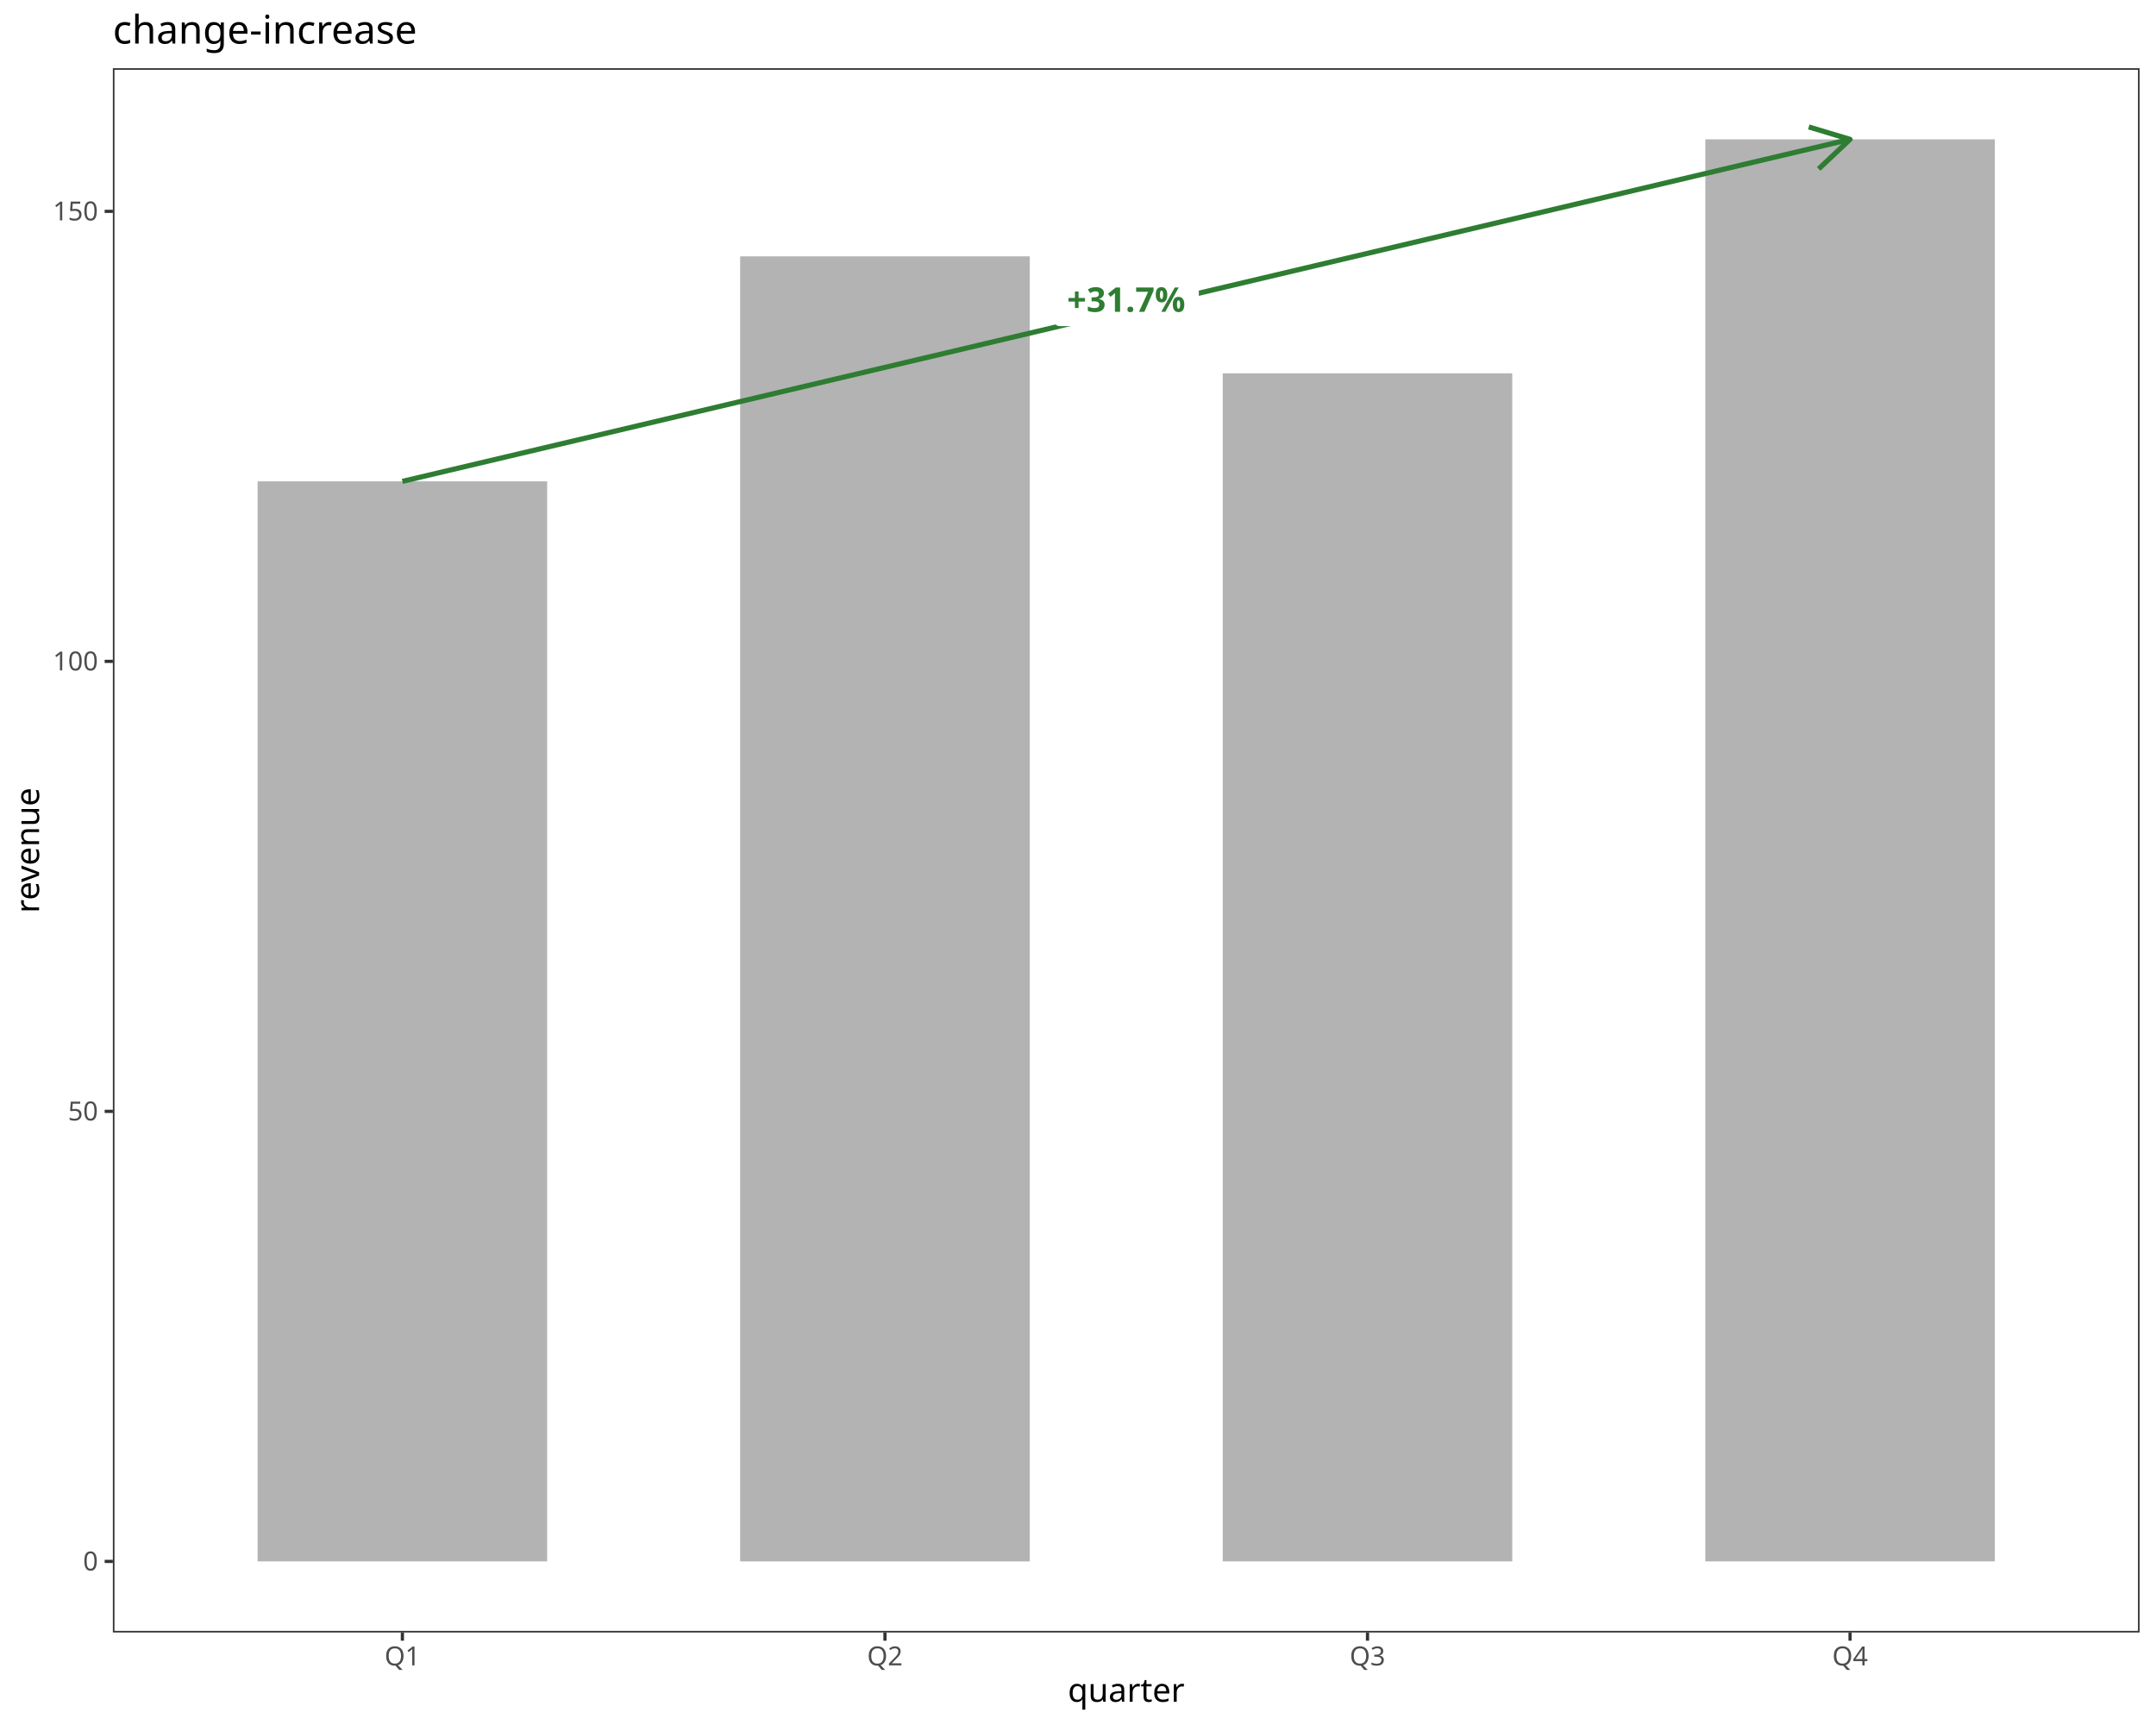
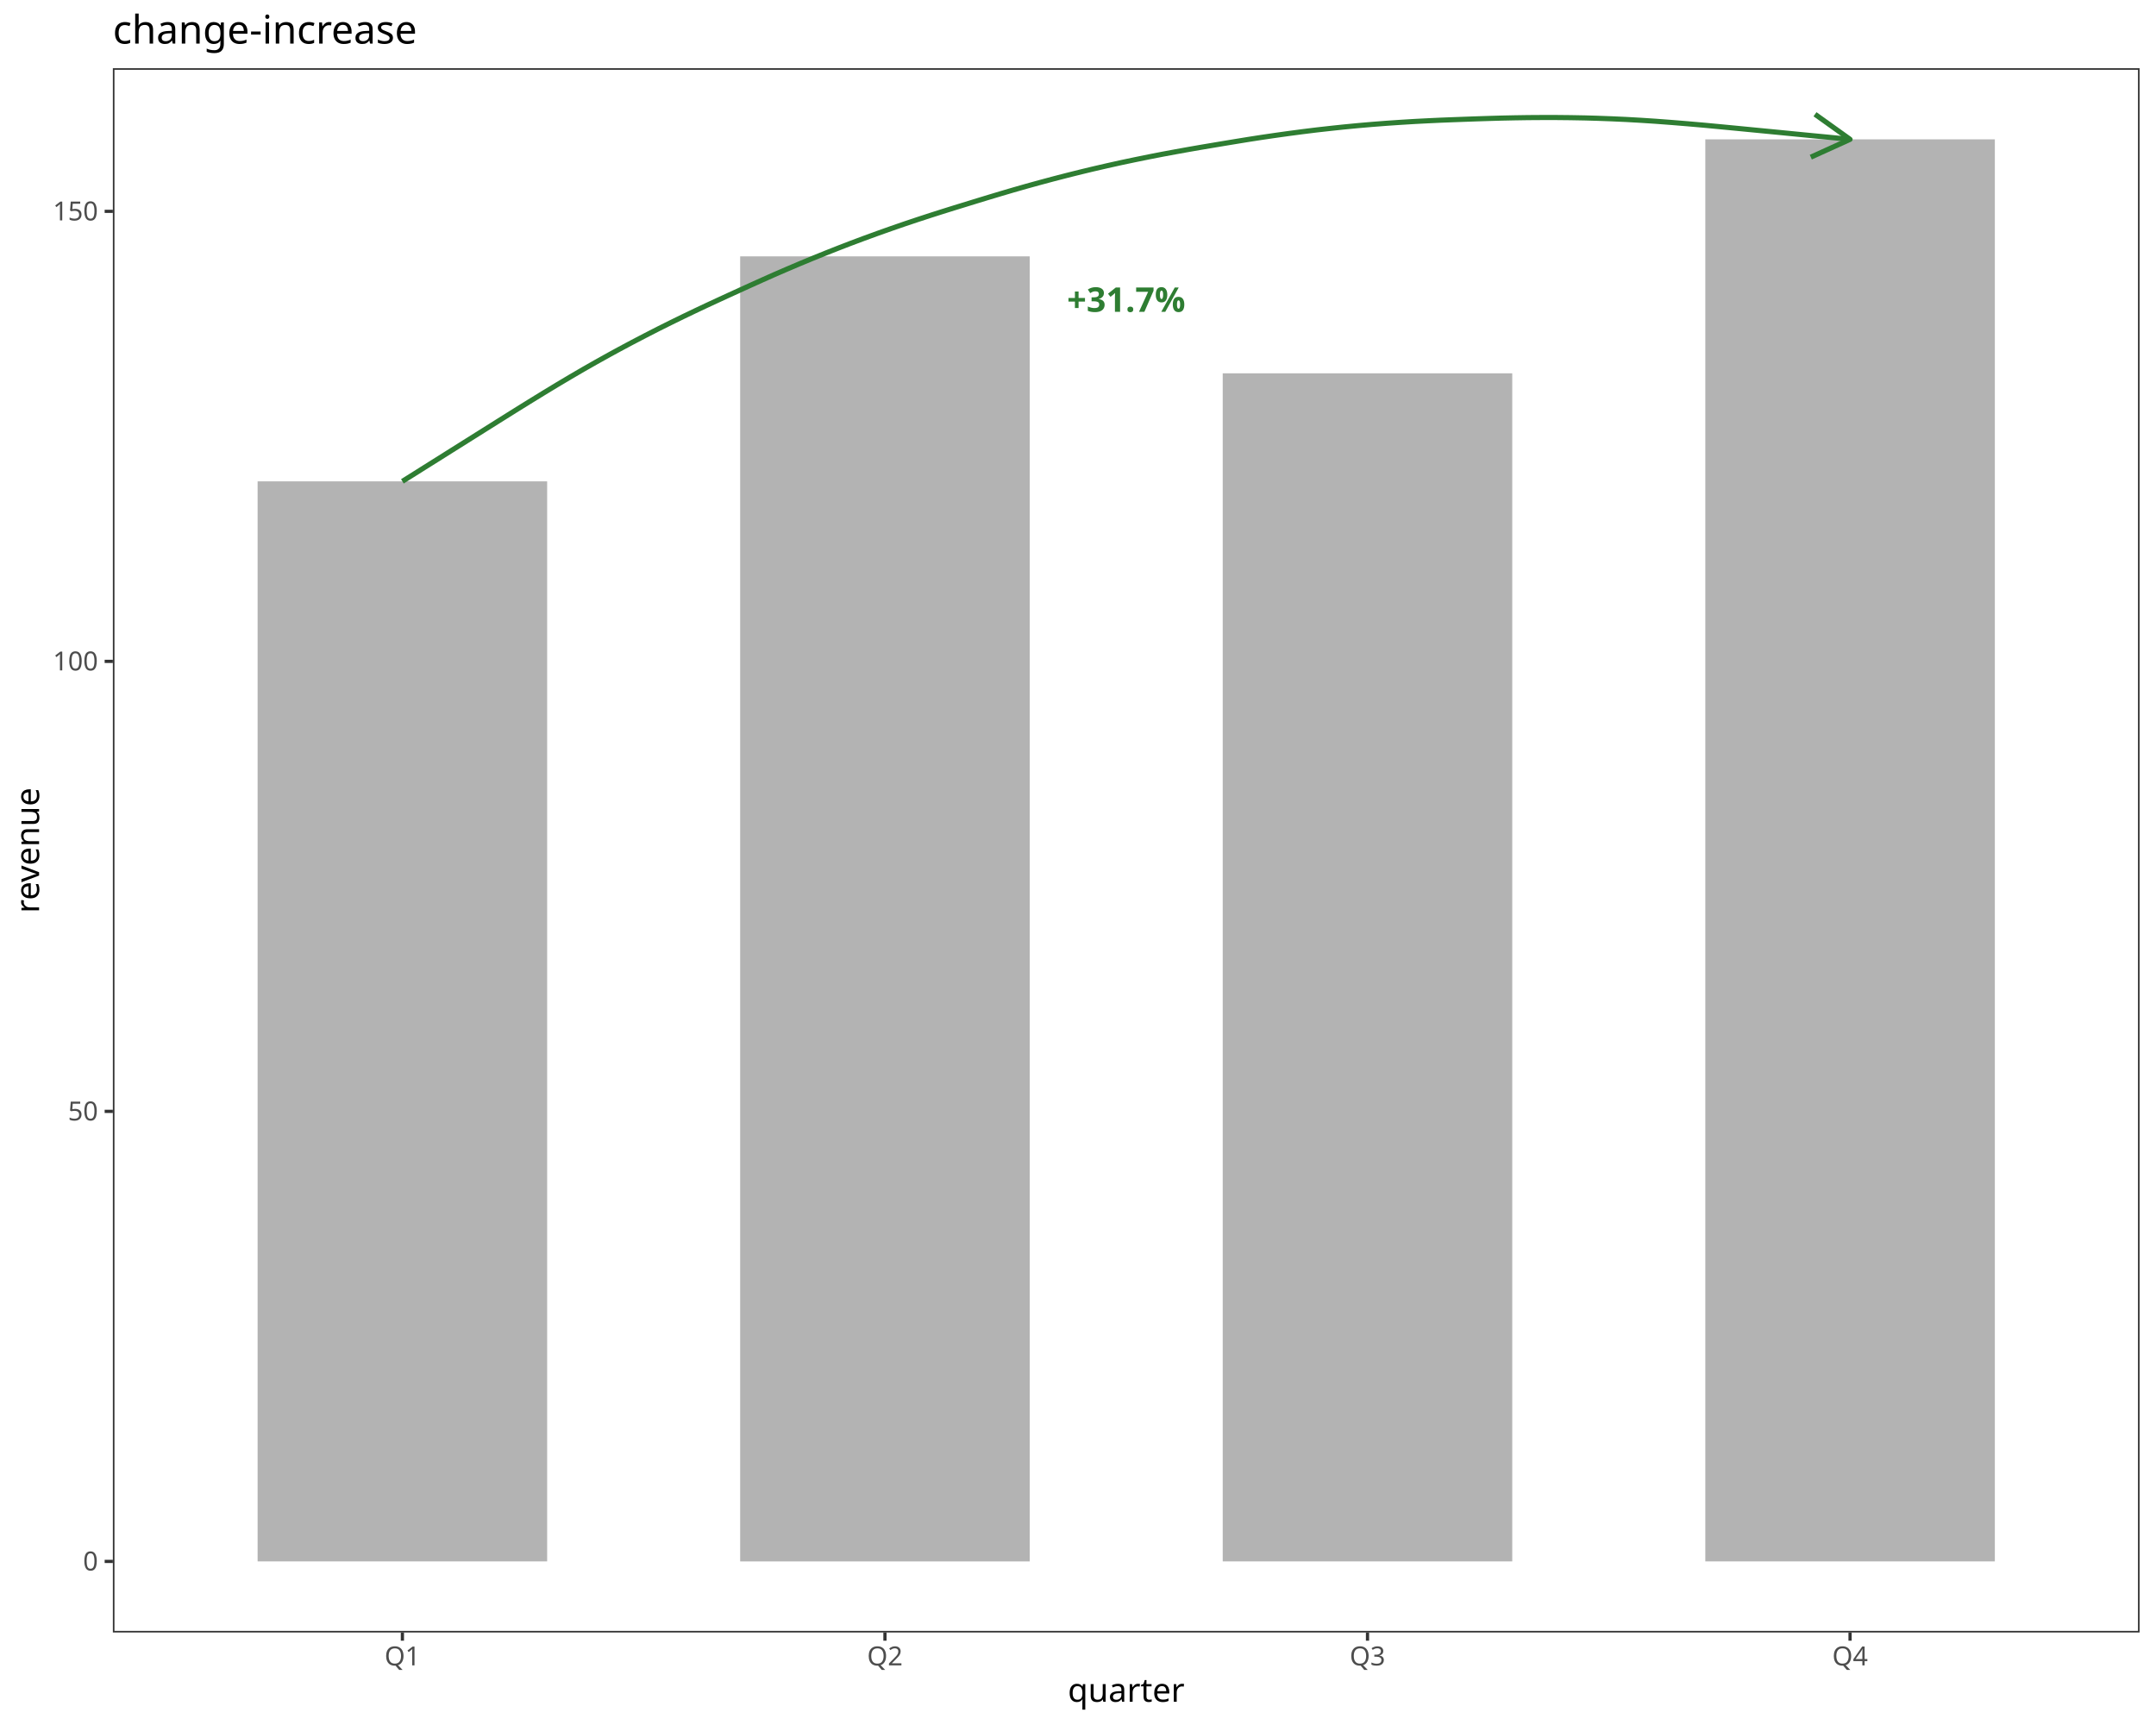
<svg xmlns="http://www.w3.org/2000/svg" class="svglite" data-engine-version="2.0" width="720.00pt" height="576.00pt" viewBox="0 0 720.00 576.00">
  <defs>
    <style type="text/css">
    .svglite line, .svglite polyline, .svglite polygon, .svglite path, .svglite rect, .svglite circle {
      fill: none;
      stroke: #000000;
      stroke-linecap: round;
      stroke-linejoin: round;
      stroke-miterlimit: 10.00;
    }
  </style>
  </defs>
  <rect width="100%" height="100%" style="stroke: none; fill: #FFFFFF;" />
  <defs>
    <clipPath id="cpMC4wMHw3MjAuMDB8MC4wMHw1NzYuMDA=">
      <rect x="0.00" y="0.00" width="720.00" height="576.00" />
    </clipPath>
  </defs>
  <g clip-path="url(#cpMC4wMHw3MjAuMDB8MC4wMHw1NzYuMDA=)">
    <rect x="0.00" y="0.00" width="720.00" height="576.00" style="stroke-width: 1.07; stroke: #FFFFFF; fill: #FFFFFF;" />
  </g>
  <defs>
    <clipPath id="cpMzcuNjl8NzE0LjUyfDIyLjc4fDU0NS4xMQ==">
      <rect x="37.69" y="22.78" width="676.83" height="522.33" />
    </clipPath>
  </defs>
  <g clip-path="url(#cpMzcuNjl8NzE0LjUyfDIyLjc4fDU0NS4xMQ==)">
    <rect x="37.69" y="22.78" width="676.83" height="522.33" style="stroke-width: 1.07; stroke: none; fill: #FFFFFF;" />
    <rect x="86.03" y="160.73" width="96.69" height="360.64" style="stroke-width: 1.07; stroke: none; stroke-linecap: butt; stroke-linejoin: miter; fill: #B3B3B3;" />
    <rect x="247.18" y="85.60" width="96.69" height="435.78" style="stroke-width: 1.07; stroke: none; stroke-linecap: butt; stroke-linejoin: miter; fill: #B3B3B3;" />
    <rect x="408.33" y="124.66" width="96.69" height="396.71" style="stroke-width: 1.07; stroke: none; stroke-linecap: butt; stroke-linejoin: miter; fill: #B3B3B3;" />
    <rect x="569.49" y="46.53" width="96.69" height="474.84" style="stroke-width: 1.07; stroke: none; stroke-linecap: butt; stroke-linejoin: miter; fill: #B3B3B3;" />
-     <line x1="134.38" y1="160.73" x2="617.83" y2="46.53" style="stroke-width: 1.71; stroke: #2E7D32; stroke-linecap: butt;" />
-     <polyline points="607.35,56.40 617.83,46.53 604.04,42.39 " style="stroke-width: 1.71; stroke: #2E7D32; stroke-linecap: butt;" />
+     <polyline points="134.38,160.73 134.46,160.68 134.98,160.35 136.27,159.54 138.52,158.13 141.77,156.08 145.92,153.48 150.75,150.44 155.99,147.15 161.37,143.77 166.67,140.44 171.79,137.23 176.72,134.17 181.47,131.25 186.04,128.48 190.48,125.84 194.82,123.31 199.11,120.87 203.40,118.48 206.85,116.60 211.17,114.29 215.49,112.04 219.78,109.84 224.01,107.73 228.14,105.71 232.14,103.79 236.02,101.96 239.78,100.22 243.45,98.53 247.09,96.87 250.78,95.19 254.58,93.48 258.53,91.72 262.64,89.94 266.89,88.13 271.28,86.31 275.75,84.50 280.29,82.71 283.92,81.31 288.51,79.59 293.09,77.92 297.63,76.31 302.09,74.77 306.45,73.31 310.68,71.93 314.76,70.63 318.72,69.39 322.57,68.21 326.40,67.03 330.28,65.85 334.27,64.65 338.42,63.43 342.72,62.20 347.18,60.97 351.76,59.74 356.44,58.53 361.18,57.35 364.96,56.44 369.73,55.34 374.49,54.28 379.20,53.29 383.83,52.35 388.34,51.47 392.71,50.66 396.93,49.90 401.01,49.19 405.00,48.52 408.94,47.86 412.94,47.20 417.06,46.53 421.33,45.87 425.76,45.22 430.34,44.58 435.04,43.96 439.84,43.37 444.69,42.83 448.56,42.42 453.43,41.95 458.29,41.53 463.09,41.16 467.80,40.84 472.39,40.56 476.83,40.33 481.11,40.13 485.25,39.97 489.29,39.82 493.29,39.68 497.34,39.55 501.51,39.43 505.83,39.34 510.30,39.27 514.93,39.24 519.67,39.24 524.50,39.29 529.38,39.38 533.27,39.49 538.17,39.67 543.07,39.89 548.01,40.17 553.05,40.50 558.23,40.89 563.60,41.33 569.20,41.82 575.02,42.37 581.08,42.95 587.34,43.56 593.66,44.17 599.76,44.77 605.30,45.31 609.98,45.76 613.58,46.11 615.99,46.35 617.30,46.47 617.78,46.52 617.83,46.53 " style="stroke-width: 1.71; stroke: #2E7D32; stroke-linecap: butt;" />
+     <polyline points="604.72,52.48 617.83,46.53 606.12,38.15 " style="stroke-width: 1.71; stroke: #2E7D32; stroke-linecap: butt;" />
    <polygon points="353.91,108.90 398.30,108.90 398.22,108.90 398.54,108.88 398.87,108.82 399.18,108.70 399.46,108.53 399.72,108.33 399.94,108.08 400.11,107.80 400.24,107.50 400.32,107.18 400.35,106.85 400.35,106.85 400.35,93.55 400.35,93.55 400.32,93.22 400.24,92.90 400.11,92.60 399.94,92.32 399.72,92.08 399.46,91.87 399.18,91.70 398.87,91.59 398.54,91.52 398.30,91.50 353.91,91.50 354.16,91.52 353.83,91.51 353.50,91.55 353.18,91.64 352.89,91.78 352.62,91.97 352.38,92.19 352.18,92.46 352.03,92.75 351.92,93.06 351.87,93.39 351.86,93.55 351.86,106.85 351.87,106.68 351.87,107.01 351.92,107.34 352.03,107.65 352.18,107.94 352.38,108.21 352.62,108.44 352.89,108.62 353.18,108.76 353.50,108.86 353.83,108.90 " style="stroke-width: 0.00; stroke: none; fill: #FFFFFF;" />
    <text x="376.10" y="104.12" text-anchor="middle" style="font-size: 11.38px; font-weight: bold; fill: #2E7D32; font-family: sans;" textLength="38.92px" lengthAdjust="spacingAndGlyphs">+31.7%</text>
    <rect x="37.69" y="22.78" width="676.83" height="522.33" style="stroke-width: 1.07; stroke: #333333;" />
  </g>
  <g clip-path="url(#cpMC4wMHw3MjAuMDB8MC4wMHw1NzYuMDA=)">
    <text x="32.76" y="524.40" text-anchor="end" style="font-size: 8.80px; fill: #4D4D4D; font-family: sans;" textLength="4.89px" lengthAdjust="spacingAndGlyphs">0</text>
    <text x="32.76" y="374.13" text-anchor="end" style="font-size: 8.80px; fill: #4D4D4D; font-family: sans;" textLength="9.79px" lengthAdjust="spacingAndGlyphs">50</text>
    <text x="32.76" y="223.86" text-anchor="end" style="font-size: 8.80px; fill: #4D4D4D; font-family: sans;" textLength="14.68px" lengthAdjust="spacingAndGlyphs">100</text>
    <text x="32.76" y="73.60" text-anchor="end" style="font-size: 8.80px; fill: #4D4D4D; font-family: sans;" textLength="14.68px" lengthAdjust="spacingAndGlyphs">150</text>
    <polyline points="34.95,521.37 37.69,521.37 " style="stroke-width: 1.07; stroke: #333333; stroke-linecap: butt;" />
    <polyline points="34.95,371.10 37.69,371.10 " style="stroke-width: 1.07; stroke: #333333; stroke-linecap: butt;" />
    <polyline points="34.95,220.84 37.69,220.84 " style="stroke-width: 1.07; stroke: #333333; stroke-linecap: butt;" />
    <polyline points="34.95,70.57 37.69,70.57 " style="stroke-width: 1.07; stroke: #333333; stroke-linecap: butt;" />
    <polyline points="134.38,547.85 134.38,545.11 " style="stroke-width: 1.07; stroke: #333333; stroke-linecap: butt;" />
    <polyline points="295.53,547.85 295.53,545.11 " style="stroke-width: 1.07; stroke: #333333; stroke-linecap: butt;" />
    <polyline points="456.68,547.85 456.68,545.11 " style="stroke-width: 1.07; stroke: #333333; stroke-linecap: butt;" />
    <polyline points="617.83,547.85 617.83,545.11 " style="stroke-width: 1.07; stroke: #333333; stroke-linecap: butt;" />
    <text x="134.38" y="556.10" text-anchor="middle" style="font-size: 8.80px; fill: #4D4D4D; font-family: sans;" textLength="11.74px" lengthAdjust="spacingAndGlyphs">Q1</text>
    <text x="295.53" y="556.10" text-anchor="middle" style="font-size: 8.80px; fill: #4D4D4D; font-family: sans;" textLength="11.74px" lengthAdjust="spacingAndGlyphs">Q2</text>
    <text x="456.68" y="556.10" text-anchor="middle" style="font-size: 8.80px; fill: #4D4D4D; font-family: sans;" textLength="11.74px" lengthAdjust="spacingAndGlyphs">Q3</text>
    <text x="617.83" y="556.10" text-anchor="middle" style="font-size: 8.80px; fill: #4D4D4D; font-family: sans;" textLength="11.74px" lengthAdjust="spacingAndGlyphs">Q4</text>
    <text x="376.10" y="568.24" text-anchor="middle" style="font-size: 11.00px; font-family: sans;" textLength="34.85px" lengthAdjust="spacingAndGlyphs">quarter</text>
    <text transform="translate(13.05,283.95) rotate(-90)" text-anchor="middle" style="font-size: 11.00px; font-family: sans;" textLength="39.76px" lengthAdjust="spacingAndGlyphs">revenue</text>
    <text x="37.69" y="14.56" style="font-size: 13.20px; font-family: sans;" textLength="97.61px" lengthAdjust="spacingAndGlyphs">change-increase</text>
  </g>
</svg>
